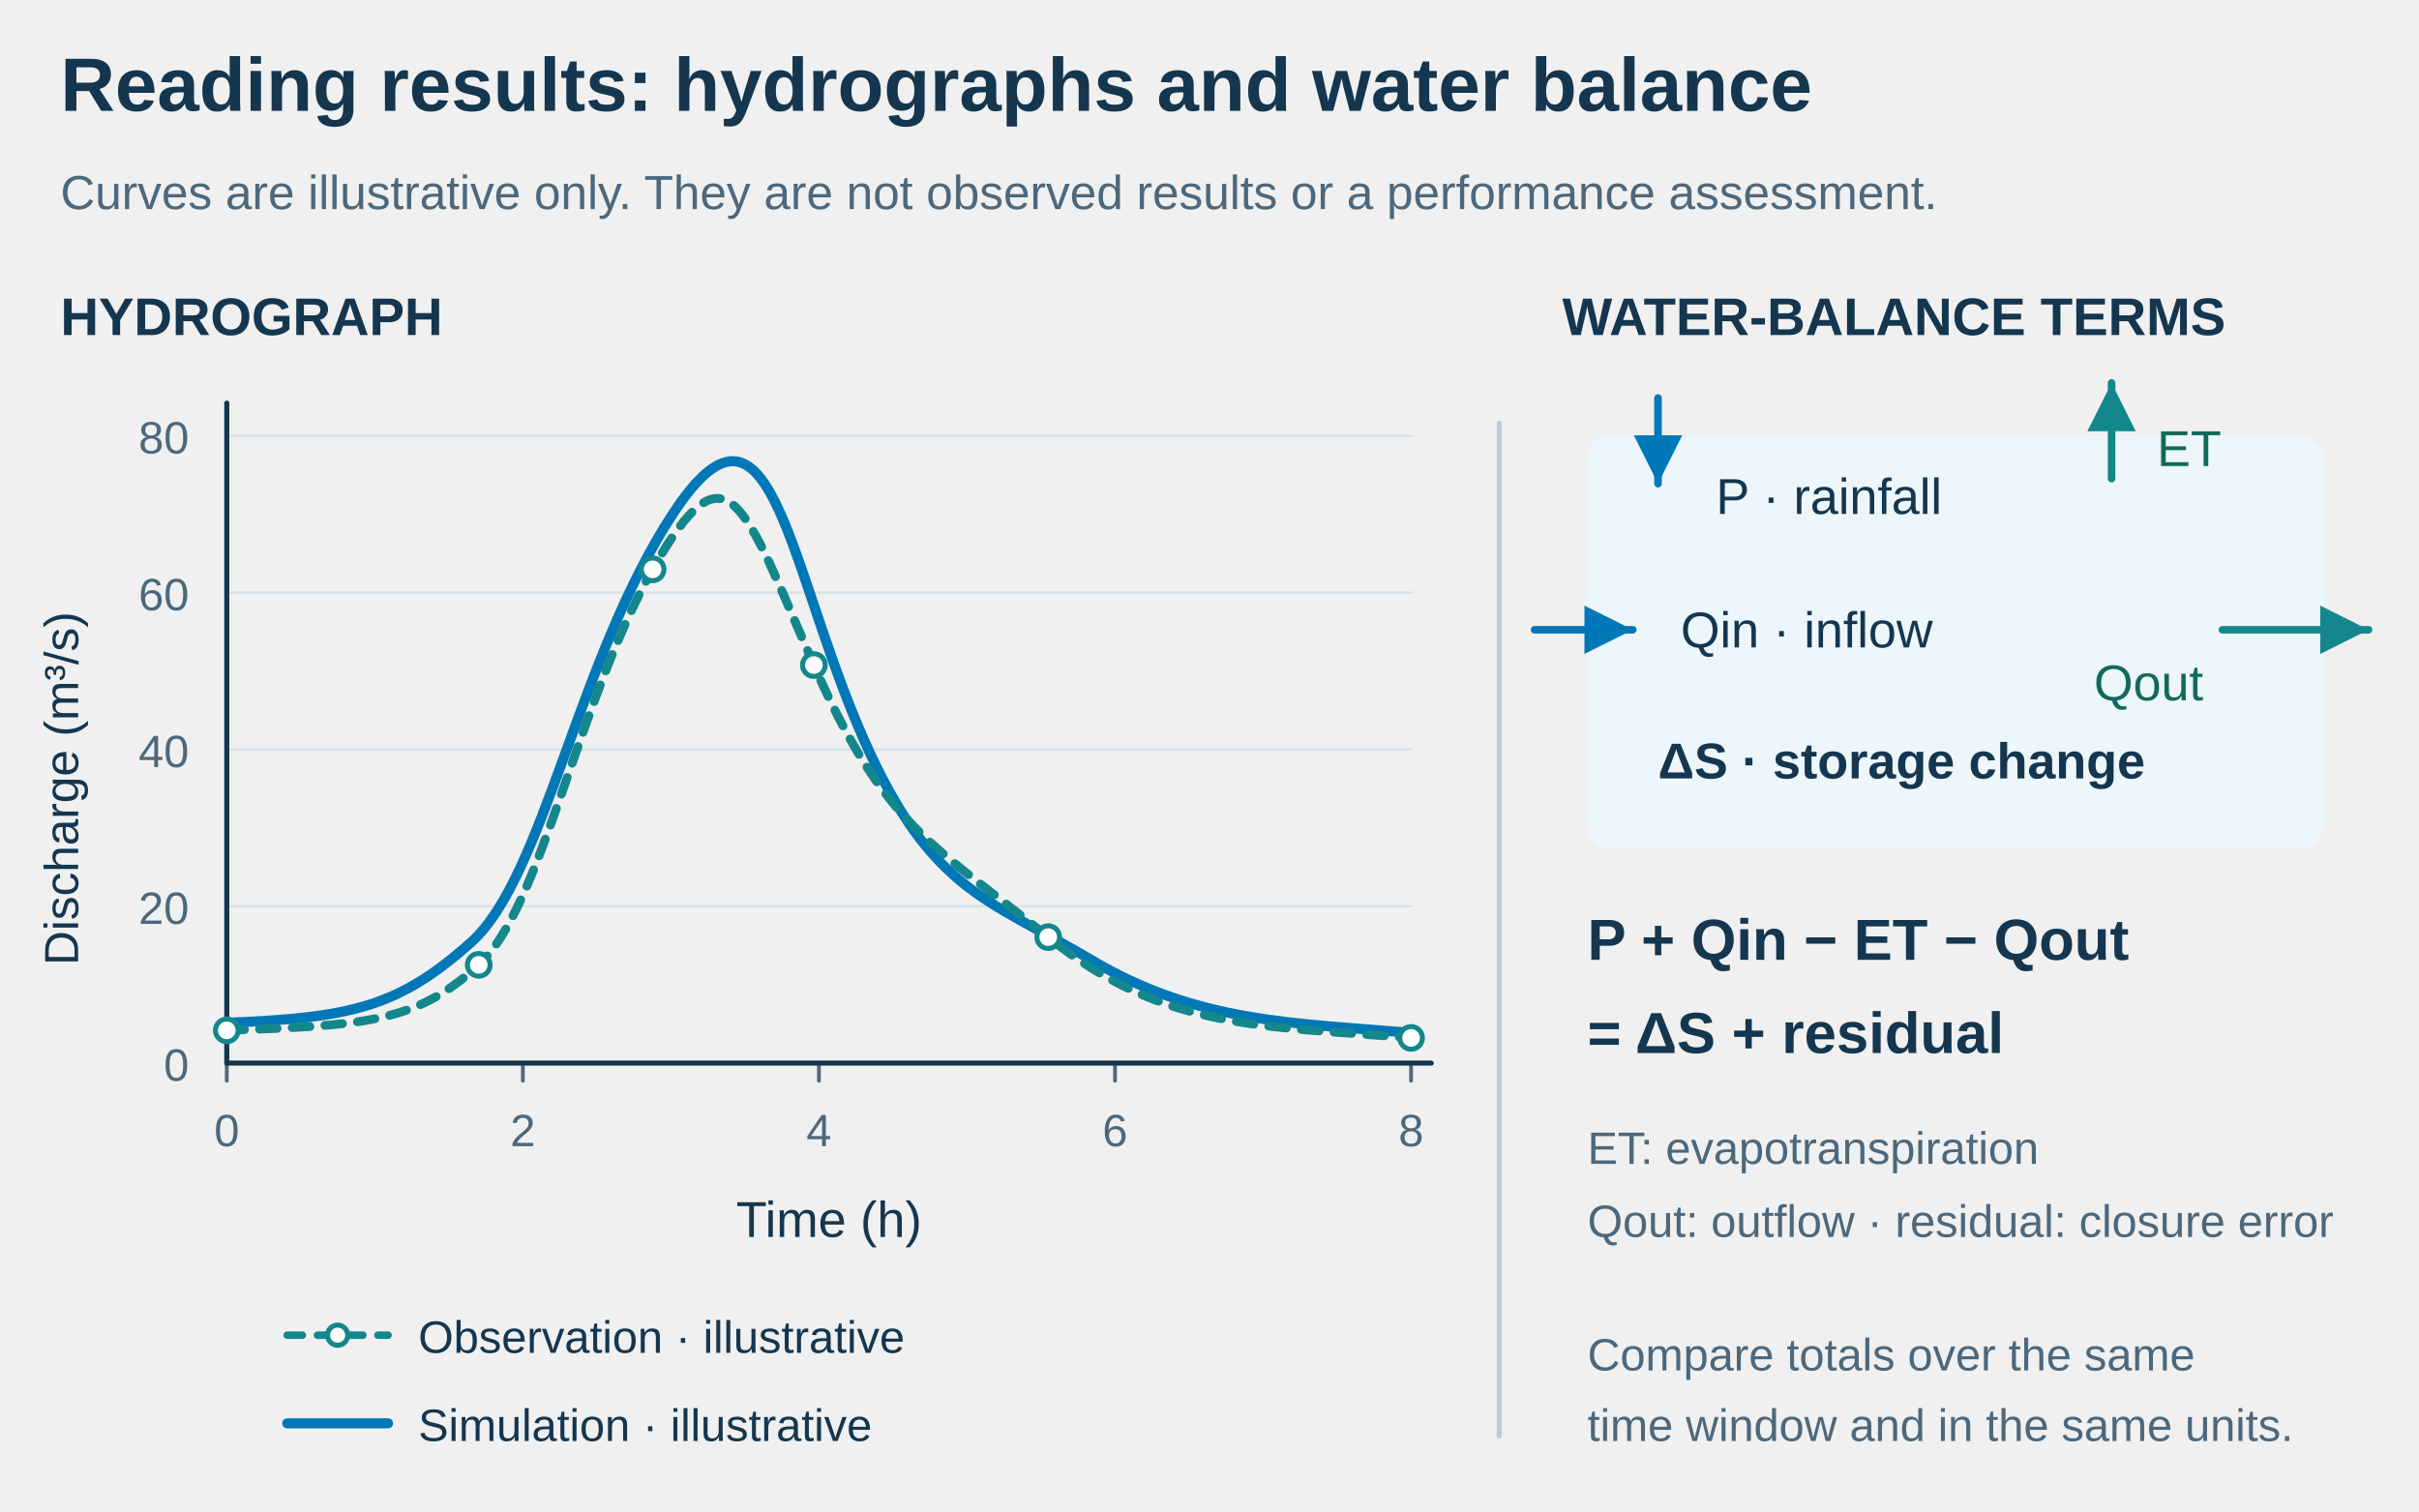
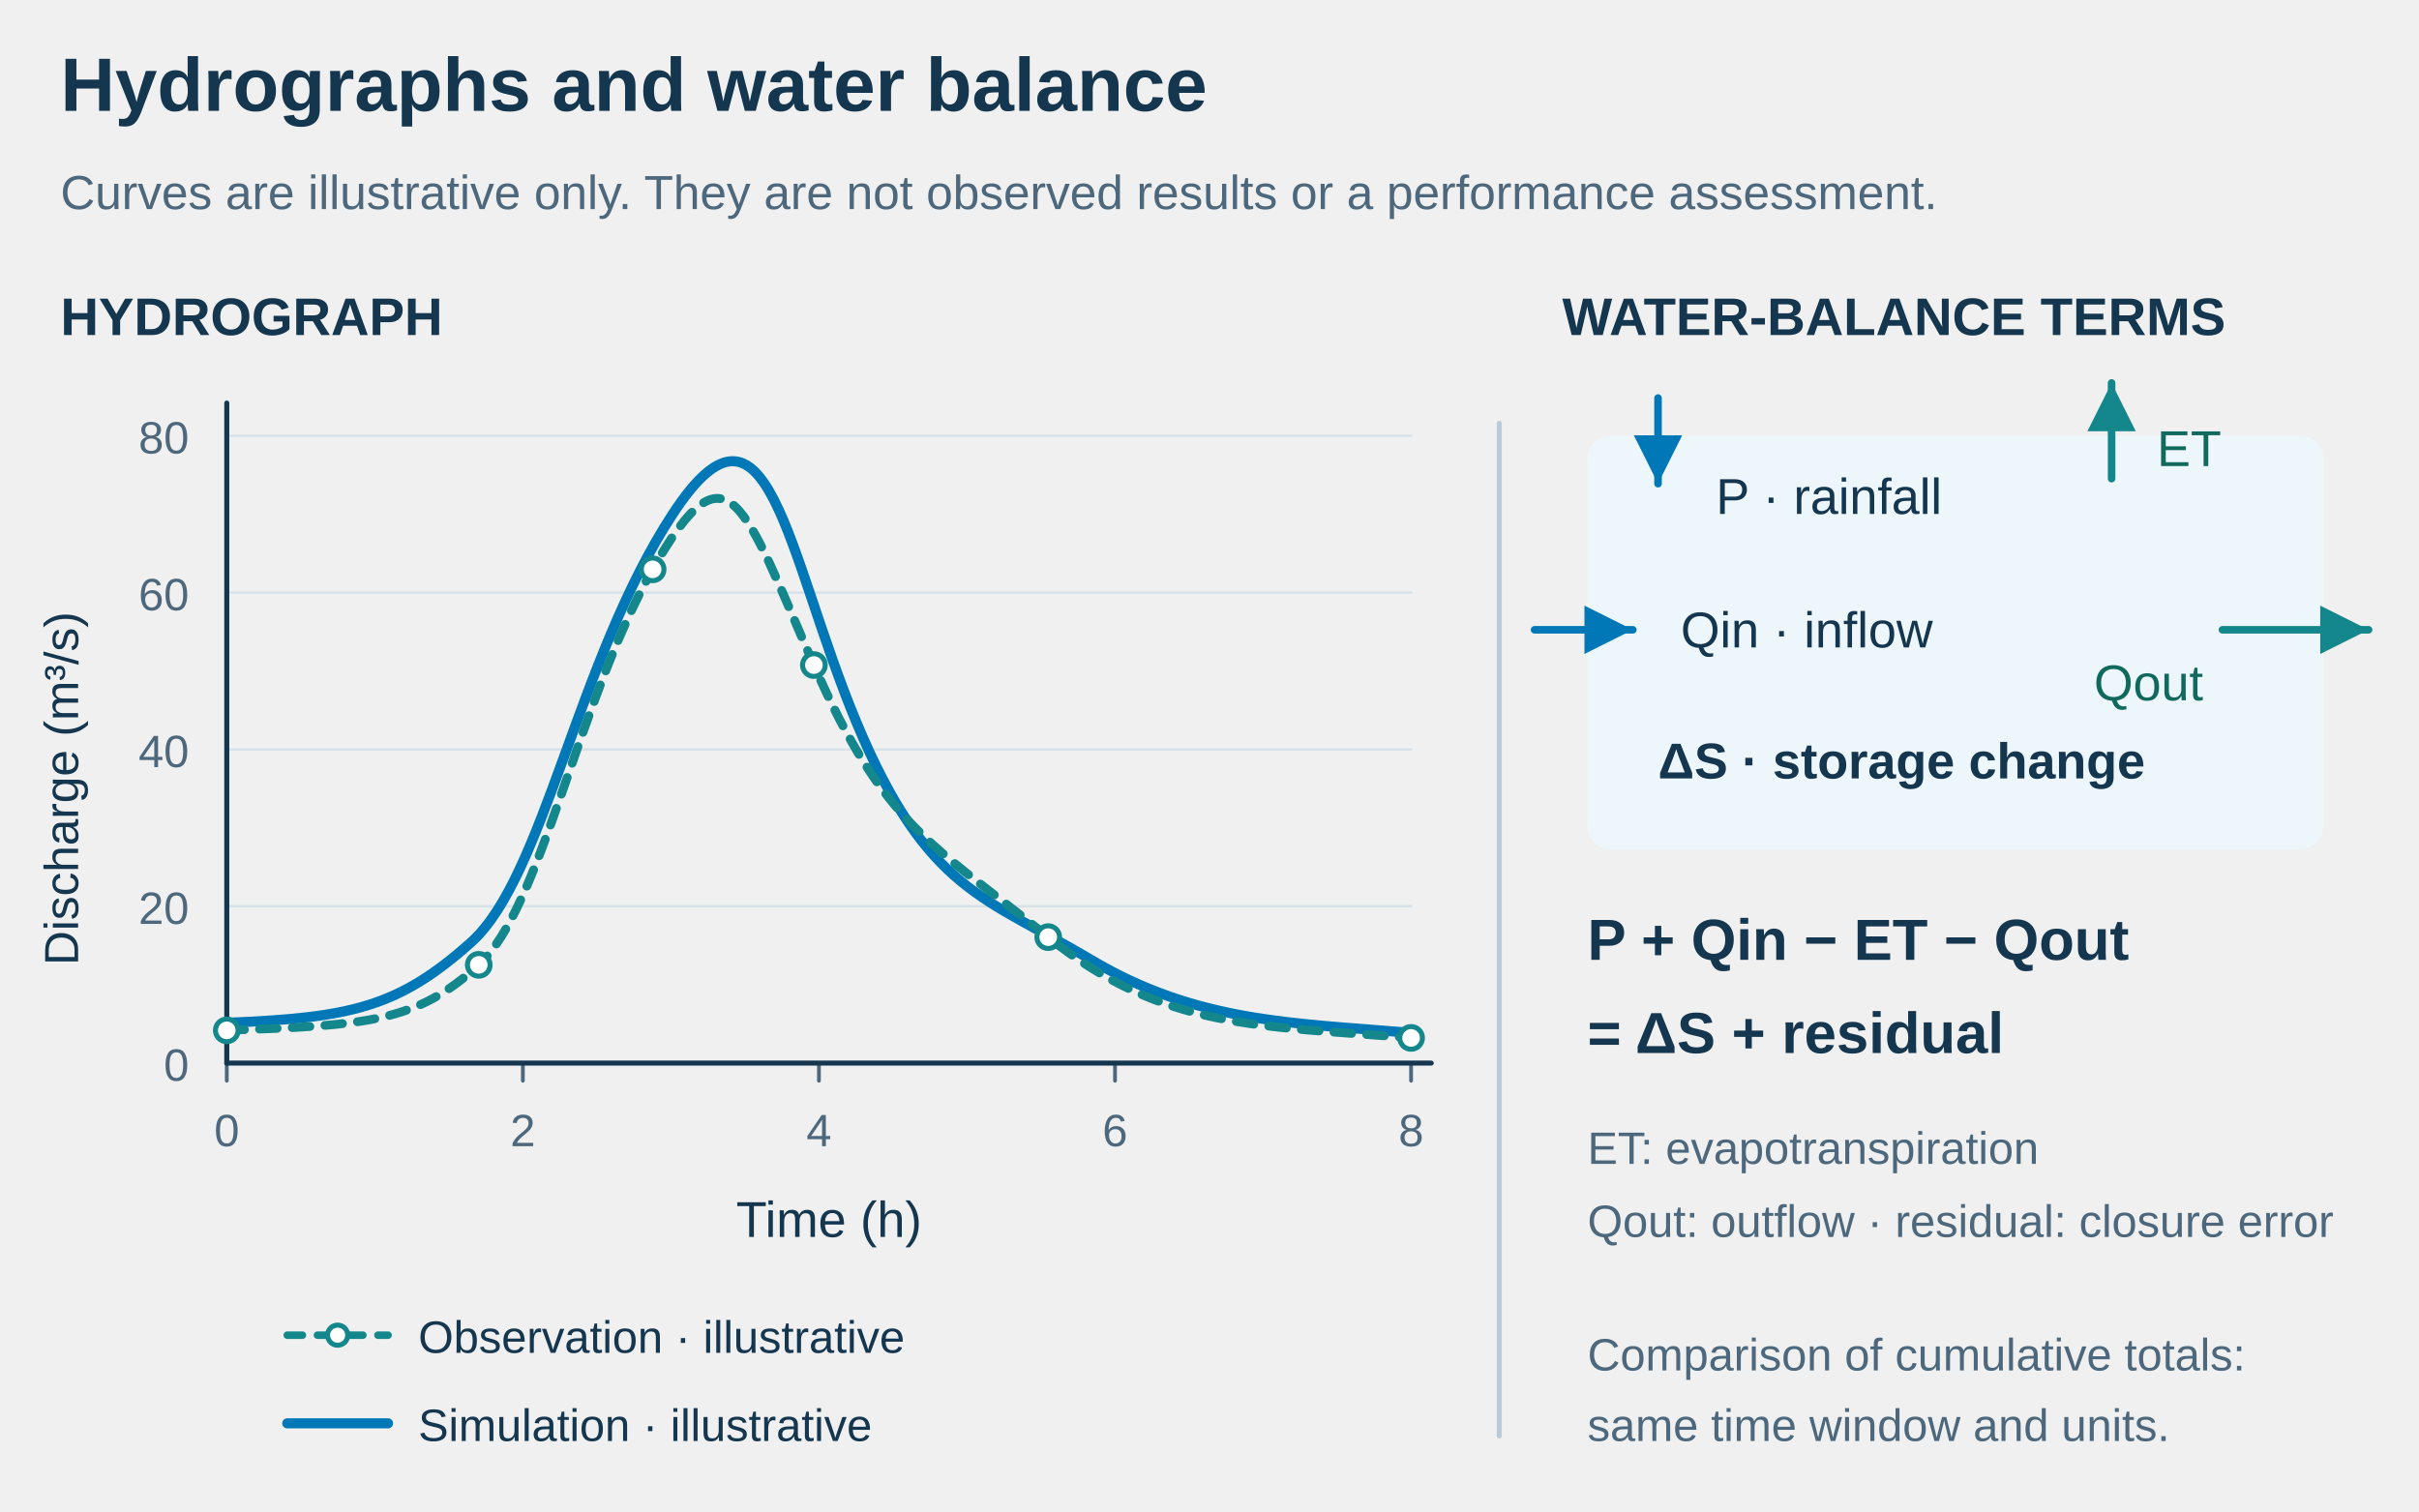
<svg xmlns="http://www.w3.org/2000/svg" width="960" height="600" viewBox="0 0 960 600" role="img" aria-labelledby="read-results-en-title read-results-en-desc" lang="en">
  <defs>
    <marker id="read-results-en-blue-arrow" viewBox="0 0 10 10" refX="9" refY="5" markerWidth="8" markerHeight="8" orient="auto-start-reverse">
      <path d="M1 1 L9 5 L1 9 Z" fill="#0077b6" />
    </marker>
    <marker id="read-results-en-blue-back" viewBox="0 0 10 10" refX="9" refY="5" markerWidth="8" markerHeight="8" orient="auto-start-reverse">
      <path d="M1 1 L9 5 L1 9 Z" fill="#0077b6" />
    </marker>
    <marker id="read-results-en-teal-arrow" viewBox="0 0 10 10" refX="9" refY="5" markerWidth="8" markerHeight="8" orient="auto-start-reverse">
      <path d="M1 1 L9 5 L1 9 Z" fill="#13878c" />
    </marker>
    <marker id="read-results-en-teal-back" viewBox="0 0 10 10" refX="9" refY="5" markerWidth="8" markerHeight="8" orient="auto-start-reverse">
      <path d="M1 1 L9 5 L1 9 Z" fill="#13878c" />
    </marker>
    <marker id="read-results-en-amber-arrow" viewBox="0 0 10 10" refX="9" refY="5" markerWidth="8" markerHeight="8" orient="auto-start-reverse">
      <path d="M1 1 L9 5 L1 9 Z" fill="#b47013" />
    </marker>
    <marker id="read-results-en-amber-back" viewBox="0 0 10 10" refX="9" refY="5" markerWidth="8" markerHeight="8" orient="auto-start-reverse">
      <path d="M1 1 L9 5 L1 9 Z" fill="#b47013" />
    </marker>
  </defs>
  <g font-family="Pretendard, Noto Sans KR, Malgun Gothic, Arial, sans-serif" stroke-linecap="round" stroke-linejoin="round">
-     <text x="24" y="44" font-size="30" font-weight="700" fill="#15364f" text-anchor="start">Reading results: hydrographs and water balance</text>
+     <text x="24" y="44" font-size="30" font-weight="700" fill="#15364f" text-anchor="start">Hydrographs and water balance</text>
    <text x="24" y="83" font-size="19" font-weight="400" fill="#4d687c" text-anchor="start">Curves are illustrative only. They are not observed results or a performance assessment.</text>
    <text x="24" y="133" font-size="21" font-weight="700" fill="#15364f" text-anchor="start">HYDROGRAPH</text>
    <text x="620" y="133" font-size="21" font-weight="700" fill="#15364f" text-anchor="start">WATER-BALANCE TERMS</text>
    <line x1="90" y1="422" x2="560" y2="422" stroke="#d7e2e8" stroke-width="1" />
    <text x="75" y="429" font-size="18" font-weight="400" fill="#4d687c" text-anchor="end">0</text>
    <line x1="90" y1="359.75" x2="560" y2="359.75" stroke="#d7e2e8" stroke-width="1" />
    <text x="75" y="366.75" font-size="18" font-weight="400" fill="#4d687c" text-anchor="end">20</text>
    <line x1="90" y1="297.5" x2="560" y2="297.5" stroke="#d7e2e8" stroke-width="1" />
    <text x="75" y="304.5" font-size="18" font-weight="400" fill="#4d687c" text-anchor="end">40</text>
    <line x1="90" y1="235.25" x2="560" y2="235.25" stroke="#d7e2e8" stroke-width="1" />
    <text x="75" y="242.25" font-size="18" font-weight="400" fill="#4d687c" text-anchor="end">60</text>
    <line x1="90" y1="173" x2="560" y2="173" stroke="#d7e2e8" stroke-width="1" />
    <text x="75" y="180" font-size="18" font-weight="400" fill="#4d687c" text-anchor="end">80</text>
    <line x1="90" y1="422" x2="90" y2="429" stroke="#4d687c" stroke-width="1.5" />
    <text x="90" y="455" font-size="18" font-weight="400" fill="#4d687c" text-anchor="middle">0</text>
    <line x1="207.5" y1="422" x2="207.5" y2="429" stroke="#4d687c" stroke-width="1.5" />
    <text x="207.5" y="455" font-size="18" font-weight="400" fill="#4d687c" text-anchor="middle">2</text>
    <line x1="325" y1="422" x2="325" y2="429" stroke="#4d687c" stroke-width="1.5" />
    <text x="325" y="455" font-size="18" font-weight="400" fill="#4d687c" text-anchor="middle">4</text>
    <line x1="442.5" y1="422" x2="442.5" y2="429" stroke="#4d687c" stroke-width="1.5" />
    <text x="442.5" y="455" font-size="18" font-weight="400" fill="#4d687c" text-anchor="middle">6</text>
    <line x1="560" y1="422" x2="560" y2="429" stroke="#4d687c" stroke-width="1.5" />
    <text x="560" y="455" font-size="18" font-weight="400" fill="#4d687c" text-anchor="middle">8</text>
    <line x1="90" y1="160" x2="90" y2="422" stroke="#15364f" stroke-width="2" />
    <line x1="90" y1="422" x2="568" y2="422" stroke="#15364f" stroke-width="2" />
    <text x="31" y="313" font-size="19" font-weight="400" fill="#15364f" text-anchor="middle" transform="rotate(-90 31 313)">Discharge (m³/s)</text>
    <text x="329" y="491" font-size="20" font-weight="400" fill="#15364f" text-anchor="middle">Time (h)</text>
    <path d="M90 406 C139 404 158 400 187 374 S229 262 267 204 S312 220 340 287 S391 356 433 381 S513 406 560 410" fill="none" stroke="#0077b6" stroke-width="4" stroke-linecap="round" stroke-linejoin="round" />
    <path d="M90 409 C145 407 165 406 190 383 S229 279 259 226 S295 200 323 264 S370 335 416 372 S500 407 560 412" fill="none" stroke="#13878c" stroke-width="3.5" stroke-dasharray="7 6" stroke-linecap="round" stroke-linejoin="round" />
    <circle cx="90" cy="409" r="4.5" fill="#ffffff" stroke="#13878c" stroke-width="2" />
    <circle cx="190" cy="383" r="4.5" fill="#ffffff" stroke="#13878c" stroke-width="2" />
    <circle cx="259" cy="226" r="4.5" fill="#ffffff" stroke="#13878c" stroke-width="2" />
    <circle cx="323" cy="264" r="4.5" fill="#ffffff" stroke="#13878c" stroke-width="2" />
    <circle cx="416" cy="372" r="4.5" fill="#ffffff" stroke="#13878c" stroke-width="2" />
    <circle cx="560" cy="412" r="4.5" fill="#ffffff" stroke="#13878c" stroke-width="2" />
    <line x1="114" y1="530" x2="154" y2="530" stroke="#13878c" stroke-width="3" stroke-dasharray="6 6" />
    <circle cx="134" cy="530" r="4" fill="#ffffff" stroke="#13878c" stroke-width="2" />
    <text x="166" y="537" font-size="18" font-weight="400" fill="#15364f" text-anchor="start">Observation · illustrative</text>
    <line x1="114" y1="565" x2="154" y2="565" stroke="#0077b6" stroke-width="4" />
    <text x="166" y="572" font-size="18" font-weight="400" fill="#15364f" text-anchor="start">Simulation · illustrative</text>
    <line x1="595" y1="168" x2="595" y2="570" stroke="#bbccd8" stroke-width="2" />
    <rect x="630" y="173" width="292" height="164" rx="9" fill="#edf6fb" stroke="none" stroke-width="1.8" />
    <line x1="658" y1="158" x2="658" y2="192" stroke="#0077b6" stroke-width="3" marker-end="url(#read-results-en-blue-arrow)" />
    <text x="681" y="204" font-size="20" font-weight="400" fill="#15364f" text-anchor="start">P · rainfall</text>
    <line x1="609" y1="250" x2="648" y2="250" stroke="#0077b6" stroke-width="3" marker-end="url(#read-results-en-blue-arrow)" />
    <text x="667" y="257" font-size="20" font-weight="400" fill="#15364f" text-anchor="start">Qin · inflow</text>
    <text x="658" y="309" font-size="20" font-weight="700" fill="#15364f" text-anchor="start">ΔS · storage change</text>
    <line x1="838" y1="190" x2="838" y2="152" stroke="#13878c" stroke-width="3" marker-end="url(#read-results-en-teal-arrow)" />
    <text x="856" y="185" font-size="20" font-weight="400" fill="#11695d" text-anchor="start">ET</text>
    <line x1="882" y1="250" x2="940" y2="250" stroke="#13878c" stroke-width="3" marker-end="url(#read-results-en-teal-arrow)" />
    <text x="831" y="278" font-size="20" font-weight="400" fill="#11695d" text-anchor="start">Qout</text>
    <text x="630" y="381" font-size="23" font-weight="700" fill="#15364f" text-anchor="start">P + Qin − ET − Qout</text>
    <text x="630" y="418" font-size="23" font-weight="700" fill="#15364f" text-anchor="start">= ΔS + residual</text>
    <text x="630" y="462" font-size="18" font-weight="400" fill="#4d687c" text-anchor="start">ET: evapotranspiration</text>
    <text x="630" y="491" font-size="18" font-weight="400" fill="#4d687c" text-anchor="start">Qout: outflow · residual: closure error</text>
-     <text x="630" y="544" font-size="18" font-weight="400" fill="#4d687c" text-anchor="start">Compare totals over the same</text>
-     <text x="630" y="572" font-size="18" font-weight="400" fill="#4d687c" text-anchor="start">time window and in the same units.</text>
+     <text x="630" y="544" font-size="18" font-weight="400" fill="#4d687c" text-anchor="start">Comparison of cumulative totals:</text>
+     <text x="630" y="572" font-size="18" font-weight="400" fill="#4d687c" text-anchor="start">same time window and units.</text>
  </g>
</svg>
